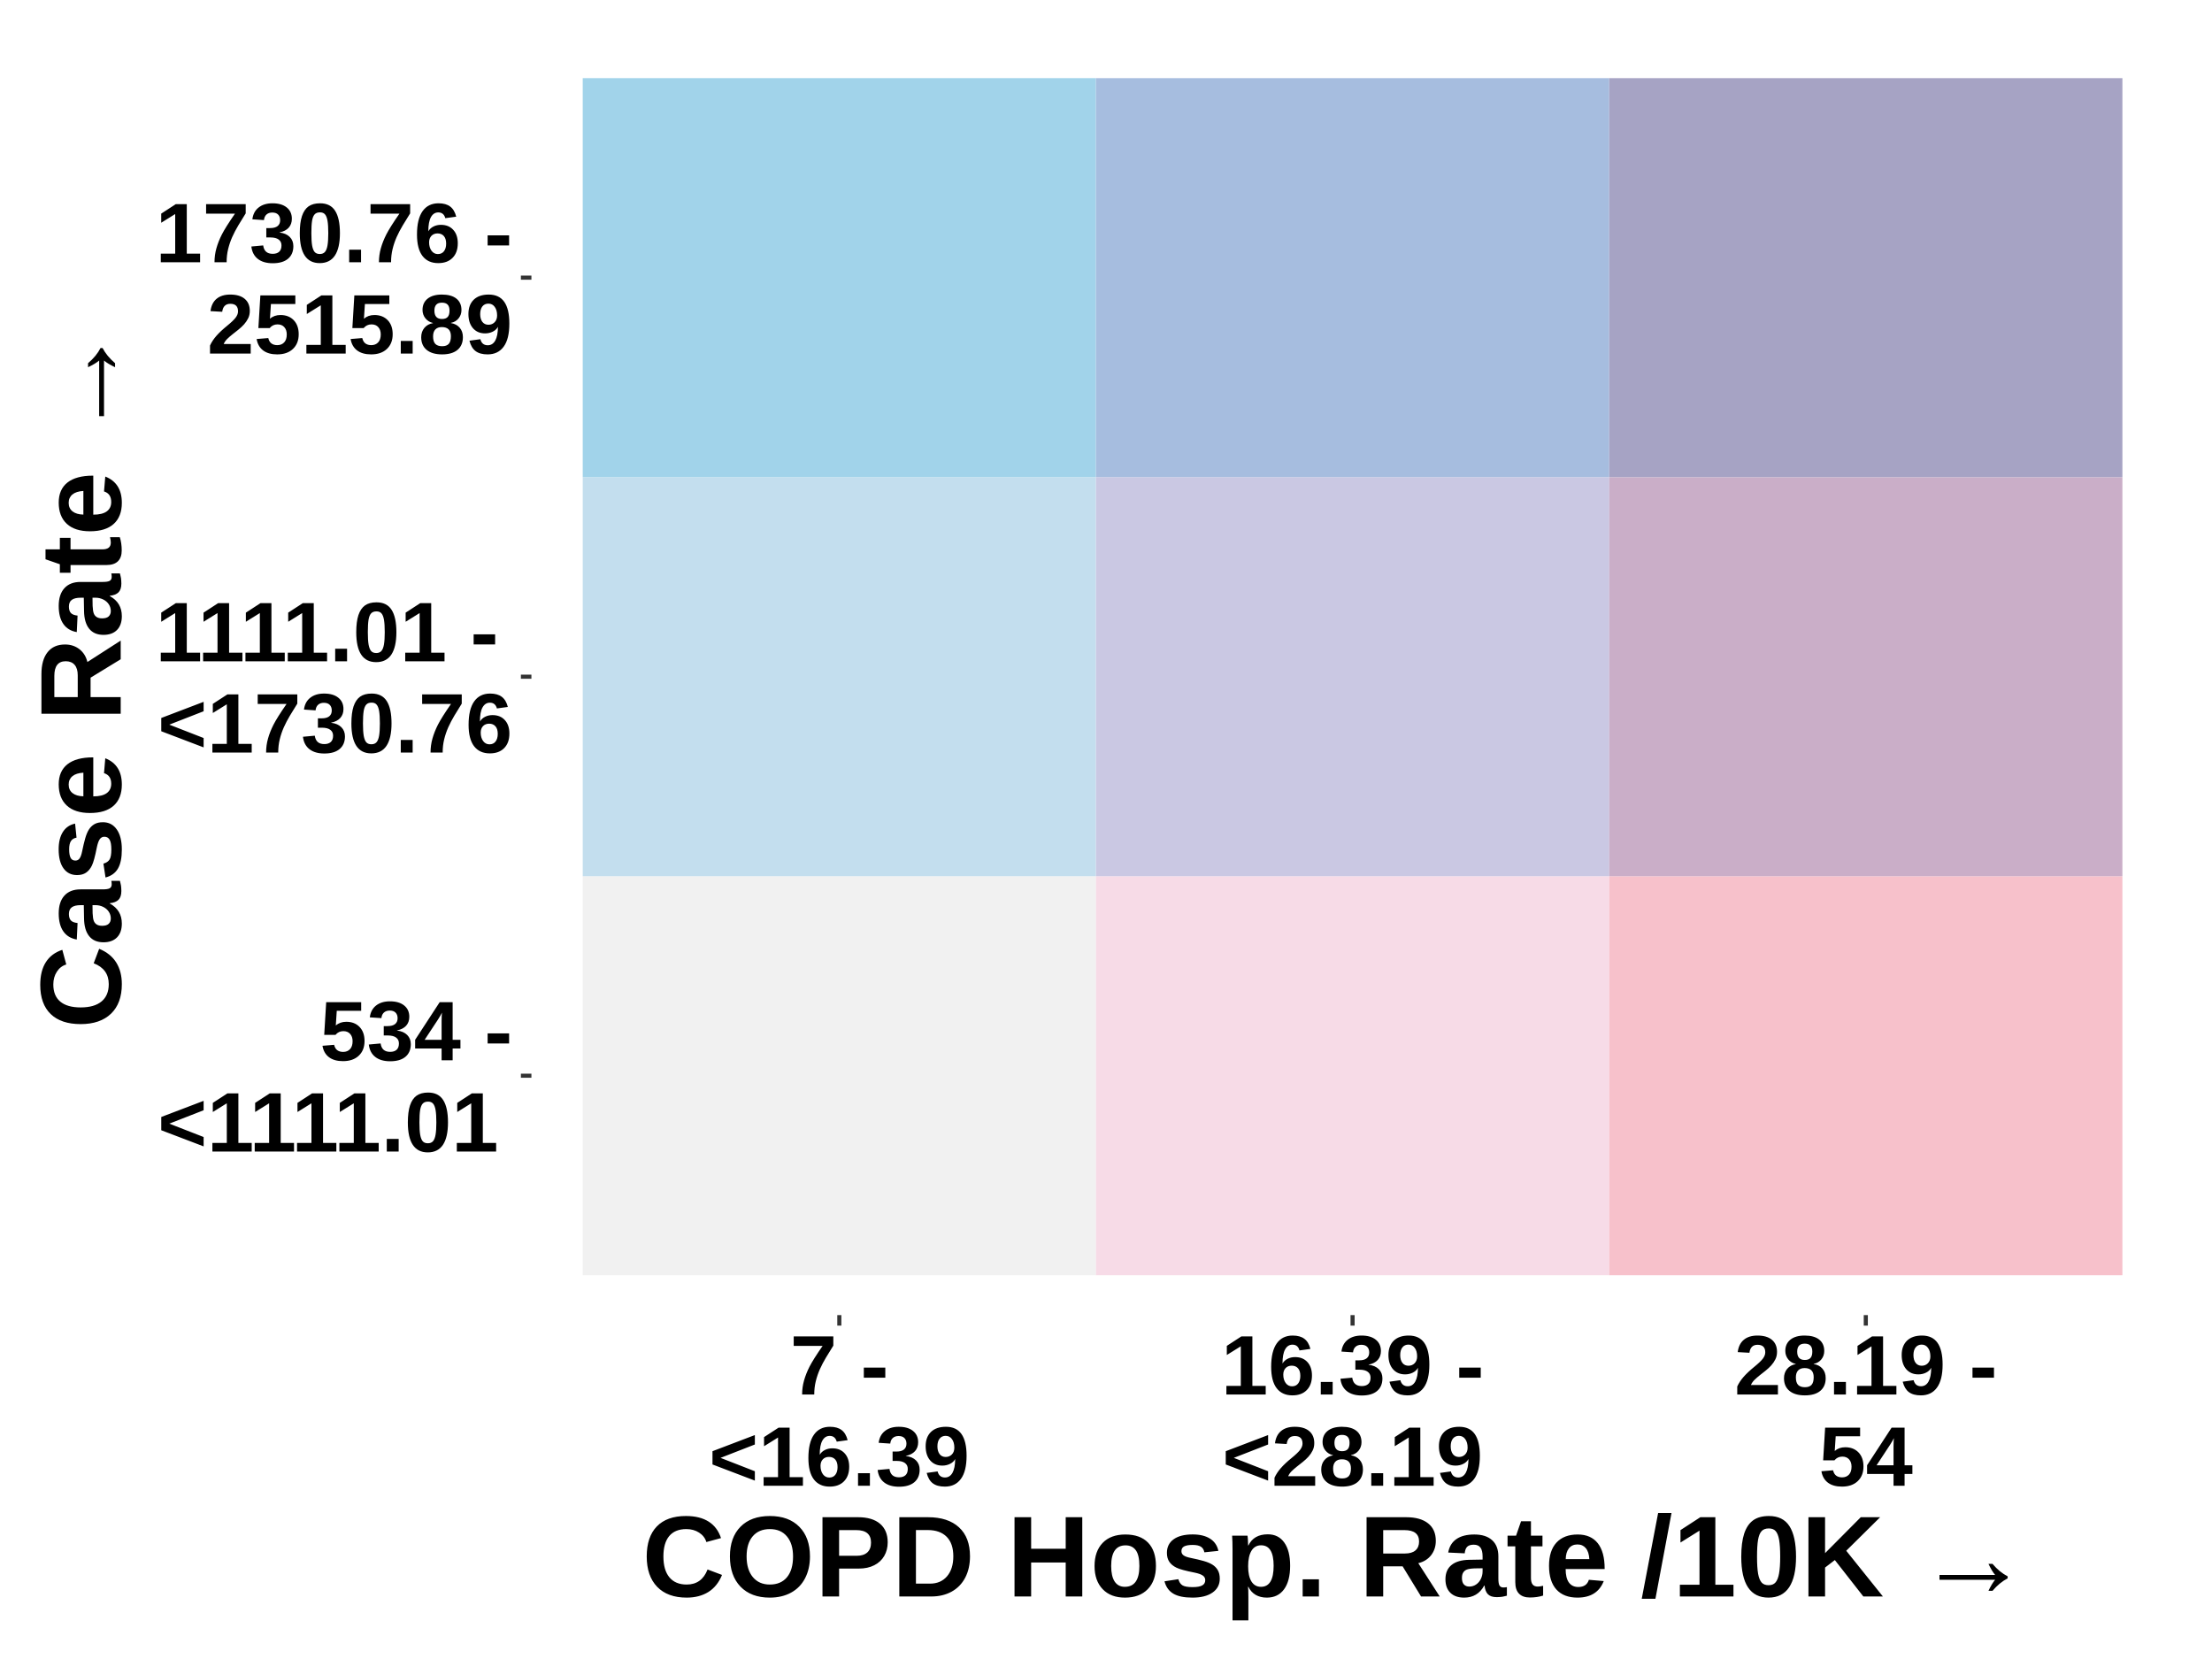
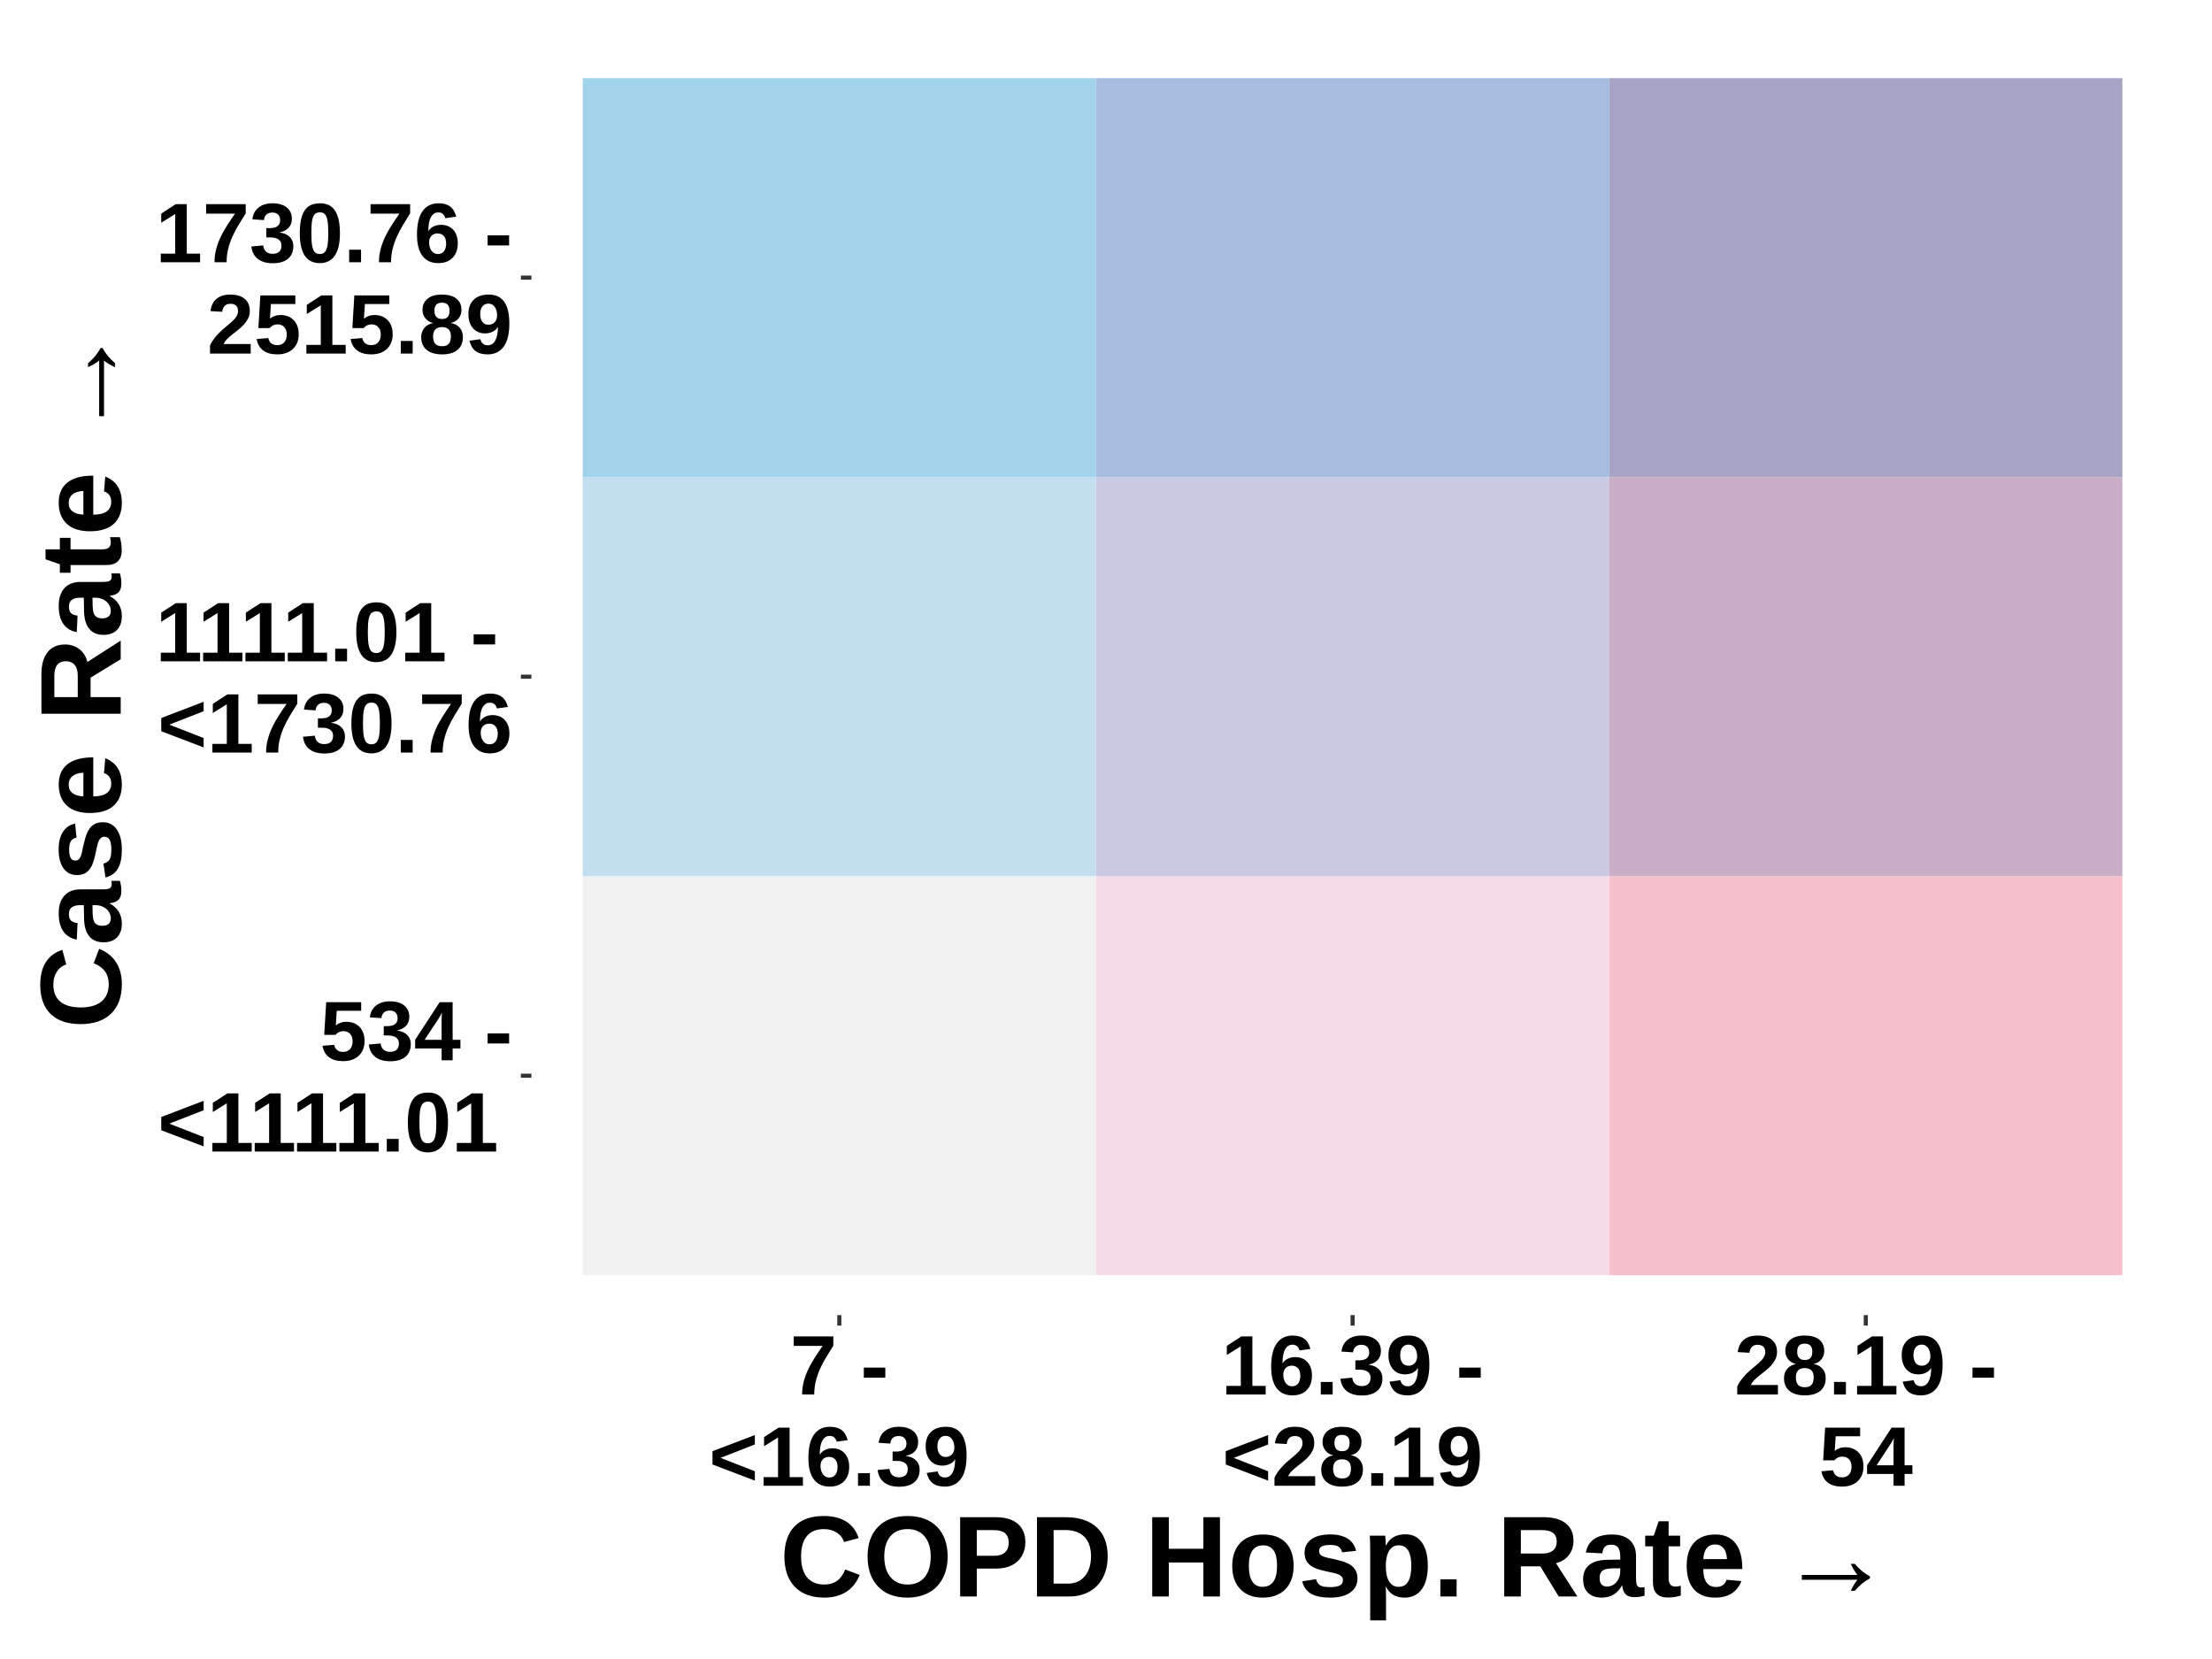
<svg xmlns="http://www.w3.org/2000/svg" viewBox="0 0 576.00 432.00">
  <defs>
    <style type="text/css">
    line, polyline, polygon, path, rect, circle {
      fill: none;
      stroke: #000000;
      stroke-linecap: round;
      stroke-linejoin: round;
      stroke-miterlimit: 10.00;
    }
  </style>
  </defs>
  <rect width="100%" height="100%" style="stroke: none; fill: none;" />
  <rect x="0.00" y="0.00" width="576.00" height="432.00" style="stroke-width: 1.07; stroke: none;" />
  <defs>
    <clipPath id="cpMTM4LjM4fDU2Ni4wNHwzNDIuNDV8OS45Ng==">
      <rect x="138.38" y="9.96" width="427.66" height="332.49" />
    </clipPath>
  </defs>
  <rect x="151.74" y="228.16" width="133.64" height="103.90" style="stroke-width: 0.21; stroke: none; stroke-linecap: square; stroke-linejoin: miter; fill: #F1F1F1;" clip-path="url(#cpMTM4LjM4fDU2Ni4wNHwzNDIuNDV8OS45Ng==)" />
  <rect x="151.74" y="124.26" width="133.64" height="103.90" style="stroke-width: 0.21; stroke: none; stroke-linecap: square; stroke-linejoin: miter; fill: #C3DEEE;" clip-path="url(#cpMTM4LjM4fDU2Ni4wNHwzNDIuNDV8OS45Ng==)" />
  <rect x="151.74" y="20.35" width="133.64" height="103.90" style="stroke-width: 0.21; stroke: none; stroke-linecap: square; stroke-linejoin: miter; fill: #A1D3EA;" clip-path="url(#cpMTM4LjM4fDU2Ni4wNHwzNDIuNDV8OS45Ng==)" />
  <rect x="285.39" y="228.16" width="133.64" height="103.90" style="stroke-width: 0.21; stroke: none; stroke-linecap: square; stroke-linejoin: miter; fill: #F7DBE7;" clip-path="url(#cpMTM4LjM4fDU2Ni4wNHwzNDIuNDV8OS45Ng==)" />
  <rect x="285.39" y="124.26" width="133.64" height="103.90" style="stroke-width: 0.21; stroke: none; stroke-linecap: square; stroke-linejoin: miter; fill: #CAC8E3;" clip-path="url(#cpMTM4LjM4fDU2Ni4wNHwzNDIuNDV8OS45Ng==)" />
  <rect x="285.39" y="20.35" width="133.64" height="103.90" style="stroke-width: 0.21; stroke: none; stroke-linecap: square; stroke-linejoin: miter; fill: #A6BDDF;" clip-path="url(#cpMTM4LjM4fDU2Ni4wNHwzNDIuNDV8OS45Ng==)" />
  <rect x="419.03" y="228.16" width="133.64" height="103.90" style="stroke-width: 0.21; stroke: none; stroke-linecap: square; stroke-linejoin: miter; fill: #F7C1CB;" clip-path="url(#cpMTM4LjM4fDU2Ni4wNHwzNDIuNDV8OS45Ng==)" />
  <rect x="419.03" y="124.26" width="133.64" height="103.90" style="stroke-width: 0.21; stroke: none; stroke-linecap: square; stroke-linejoin: miter; fill: #CAAEC8;" clip-path="url(#cpMTM4LjM4fDU2Ni4wNHwzNDIuNDV8OS45Ng==)" />
  <rect x="419.03" y="20.35" width="133.64" height="103.90" style="stroke-width: 0.21; stroke: none; stroke-linecap: square; stroke-linejoin: miter; fill: #A6A3C4;" clip-path="url(#cpMTM4LjM4fDU2Ni4wNHwzNDIuNDV8OS45Ng==)" />
  <defs>
    <clipPath id="cpMC4wMHw1NzYuMDB8NDMyLjAwfDAuMDA=">
      <rect x="0.00" y="0.00" width="576.00" height="432.00" />
    </clipPath>
  </defs>
  <g clip-path="url(#cpMC4wMHw1NzYuMDB8NDMyLjAwfDAuMDA=)">
    <text x="83.30" y="276.10" style="font-size: 22.00px; font-weight: bold; font-family: Arial;" textLength="50.14px" lengthAdjust="spacingAndGlyphs">534 -</text>
  </g>
  <g clip-path="url(#cpMC4wMHw1NzYuMDB8NDMyLjAwfDAuMDA=)">
    <text x="41.07" y="299.86" style="font-size: 22.00px; font-weight: bold; font-family: Arial;" textLength="92.37px" lengthAdjust="spacingAndGlyphs">&lt;1111.01</text>
  </g>
  <g clip-path="url(#cpMC4wMHw1NzYuMDB8NDMyLjAwfDAuMDA=)">
    <text x="40.48" y="172.20" style="font-size: 22.00px; font-weight: bold; font-family: Arial;" textLength="92.96px" lengthAdjust="spacingAndGlyphs">1111.01 -</text>
  </g>
  <g clip-path="url(#cpMC4wMHw1NzYuMDB8NDMyLjAwfDAuMDA=)">
    <text x="41.07" y="195.96" style="font-size: 22.00px; font-weight: bold; font-family: Arial;" textLength="92.37px" lengthAdjust="spacingAndGlyphs">&lt;1730.76</text>
  </g>
  <g clip-path="url(#cpMC4wMHw1NzYuMDB8NDMyLjAwfDAuMDA=)">
    <text x="40.48" y="68.30" style="font-size: 22.00px; font-weight: bold; font-family: Arial;" textLength="92.96px" lengthAdjust="spacingAndGlyphs">1730.76 -</text>
  </g>
  <g clip-path="url(#cpMC4wMHw1NzYuMDB8NDMyLjAwfDAuMDA=)">
    <text x="53.92" y="92.06" style="font-size: 22.00px; font-weight: bold; font-family: Arial;" textLength="79.52px" lengthAdjust="spacingAndGlyphs">2515.89</text>
  </g>
  <polyline points="135.64,280.11 138.38,280.11 " style="stroke-width: 1.07; stroke: #333333; stroke-linecap: butt;" clip-path="url(#cpMC4wMHw1NzYuMDB8NDMyLjAwfDAuMDA=)" />
  <polyline points="135.64,176.21 138.38,176.21 " style="stroke-width: 1.07; stroke: #333333; stroke-linecap: butt;" clip-path="url(#cpMC4wMHw1NzYuMDB8NDMyLjAwfDAuMDA=)" />
  <polyline points="135.64,72.30 138.38,72.30 " style="stroke-width: 1.07; stroke: #333333; stroke-linecap: butt;" clip-path="url(#cpMC4wMHw1NzYuMDB8NDMyLjAwfDAuMDA=)" />
  <polyline points="218.56,345.19 218.56,342.45 " style="stroke-width: 1.07; stroke: #333333; stroke-linecap: butt;" clip-path="url(#cpMC4wMHw1NzYuMDB8NDMyLjAwfDAuMDA=)" />
  <polyline points="352.21,345.19 352.21,342.45 " style="stroke-width: 1.07; stroke: #333333; stroke-linecap: butt;" clip-path="url(#cpMC4wMHw1NzYuMDB8NDMyLjAwfDAuMDA=)" />
  <polyline points="485.85,345.19 485.85,342.45 " style="stroke-width: 1.07; stroke: #333333; stroke-linecap: butt;" clip-path="url(#cpMC4wMHw1NzYuMDB8NDMyLjAwfDAuMDA=)" />
  <g clip-path="url(#cpMC4wMHw1NzYuMDB8NDMyLjAwfDAuMDA=)">
    <text x="205.73" y="363.13" style="font-size: 22.00px; font-weight: bold; font-family: Arial;" textLength="25.67px" lengthAdjust="spacingAndGlyphs">7 -</text>
  </g>
  <g clip-path="url(#cpMC4wMHw1NzYuMDB8NDMyLjAwfDAuMDA=)">
    <text x="184.61" y="386.89" style="font-size: 22.00px; font-weight: bold; font-family: Arial;" textLength="67.90px" lengthAdjust="spacingAndGlyphs">&lt;16.39</text>
  </g>
  <g clip-path="url(#cpMC4wMHw1NzYuMDB8NDMyLjAwfDAuMDA=)">
    <text x="317.96" y="363.13" style="font-size: 22.00px; font-weight: bold; font-family: Arial;" textLength="68.49px" lengthAdjust="spacingAndGlyphs">16.39 -</text>
  </g>
  <g clip-path="url(#cpMC4wMHw1NzYuMDB8NDMyLjAwfDAuMDA=)">
    <text x="318.26" y="386.89" style="font-size: 22.00px; font-weight: bold; font-family: Arial;" textLength="67.90px" lengthAdjust="spacingAndGlyphs">&lt;28.19</text>
  </g>
  <g clip-path="url(#cpMC4wMHw1NzYuMDB8NDMyLjAwfDAuMDA=)">
    <text x="451.61" y="363.13" style="font-size: 22.00px; font-weight: bold; font-family: Arial;" textLength="68.49px" lengthAdjust="spacingAndGlyphs">28.19 -</text>
  </g>
  <g clip-path="url(#cpMC4wMHw1NzYuMDB8NDMyLjAwfDAuMDA=)">
    <text x="473.62" y="386.89" style="font-size: 22.00px; font-weight: bold; font-family: Arial;" textLength="24.47px" lengthAdjust="spacingAndGlyphs">54</text>
  </g>
  <g clip-path="url(#cpMC4wMHw1NzYuMDB8NDMyLjAwfDAuMDA=)">
-     <text x="167.17" y="415.72" style="font-size: 30.00px; font-weight: bold; font-family: Arial;" textLength="370.08px" lengthAdjust="spacingAndGlyphs">COPD Hosp. Rate /10K  →</text>
+     <text x="203.02" y="415.72" style="font-size: 30.00px; font-weight: bold; font-family: Arial;" textLength="298.37px" lengthAdjust="spacingAndGlyphs">COPD Hosp. Rate  →</text>
  </g>
  <g clip-path="url(#cpMC4wMHw1NzYuMDB8NDMyLjAwfDAuMDA=)">
    <text transform="translate(31.43,267.91) rotate(-90)" style="font-size: 30.00px; font-weight: bold; font-family: Arial;" textLength="183.41px" lengthAdjust="spacingAndGlyphs">Case Rate →</text>
  </g>
</svg>
